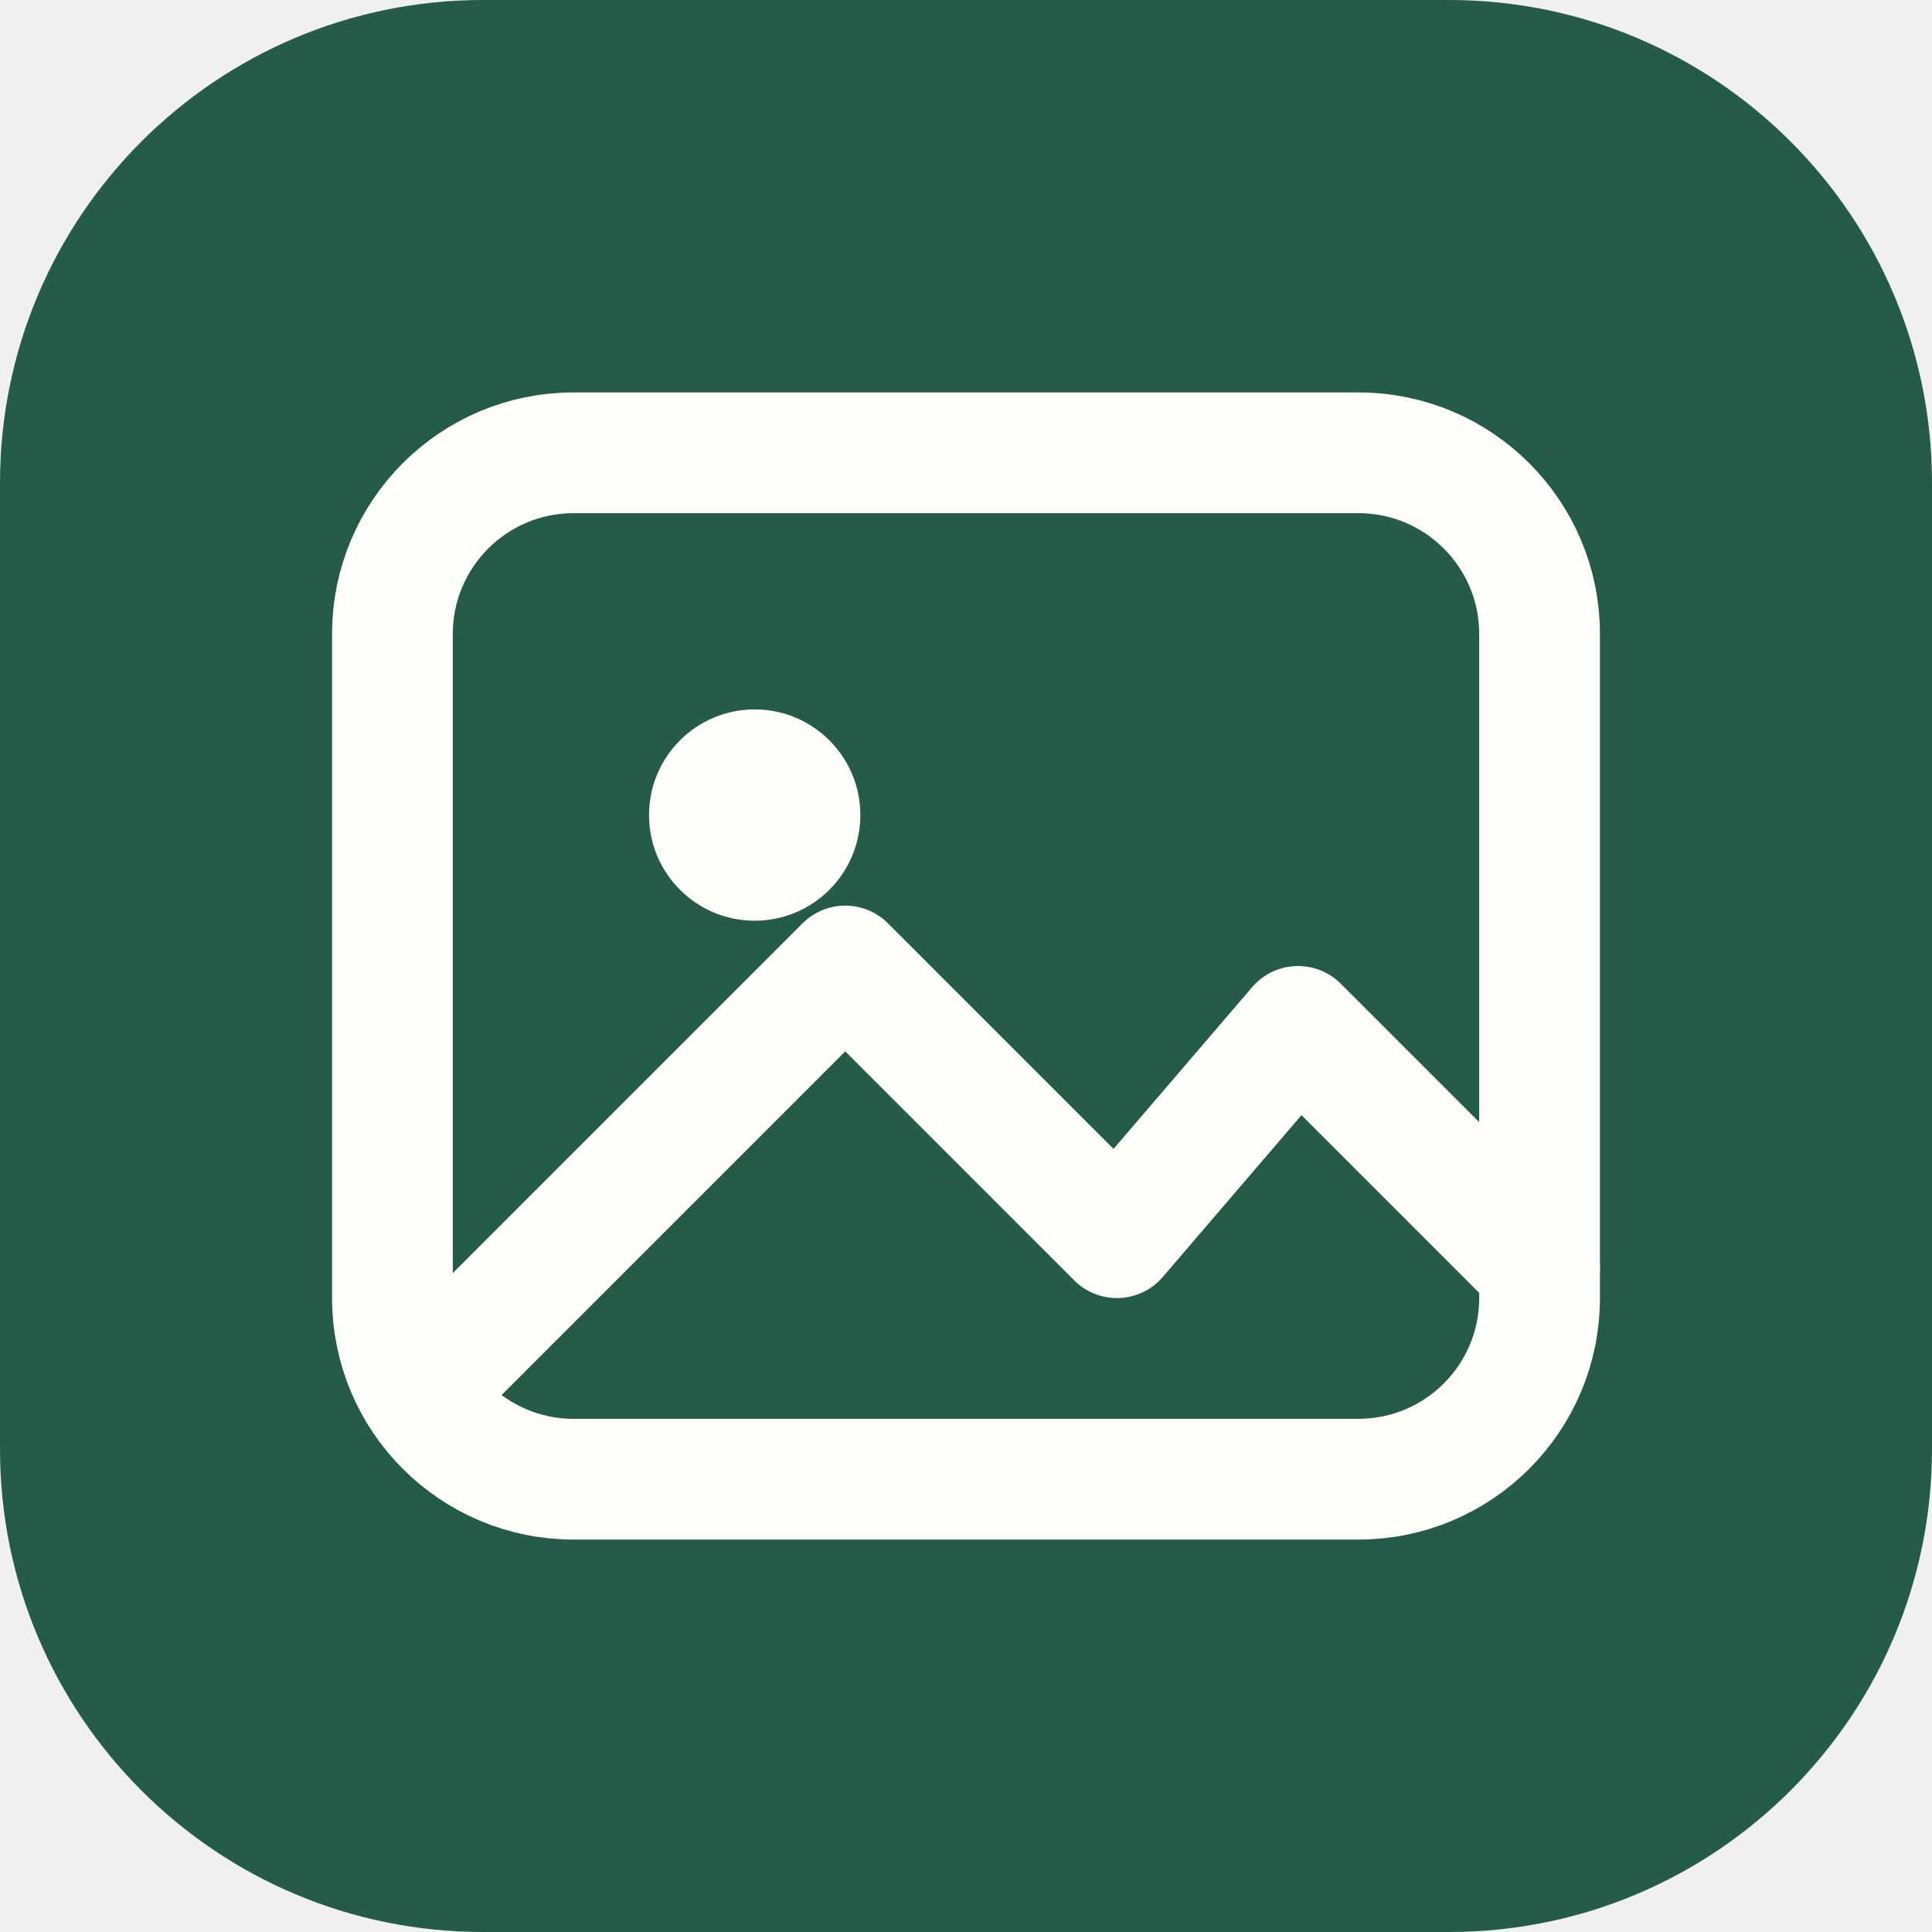
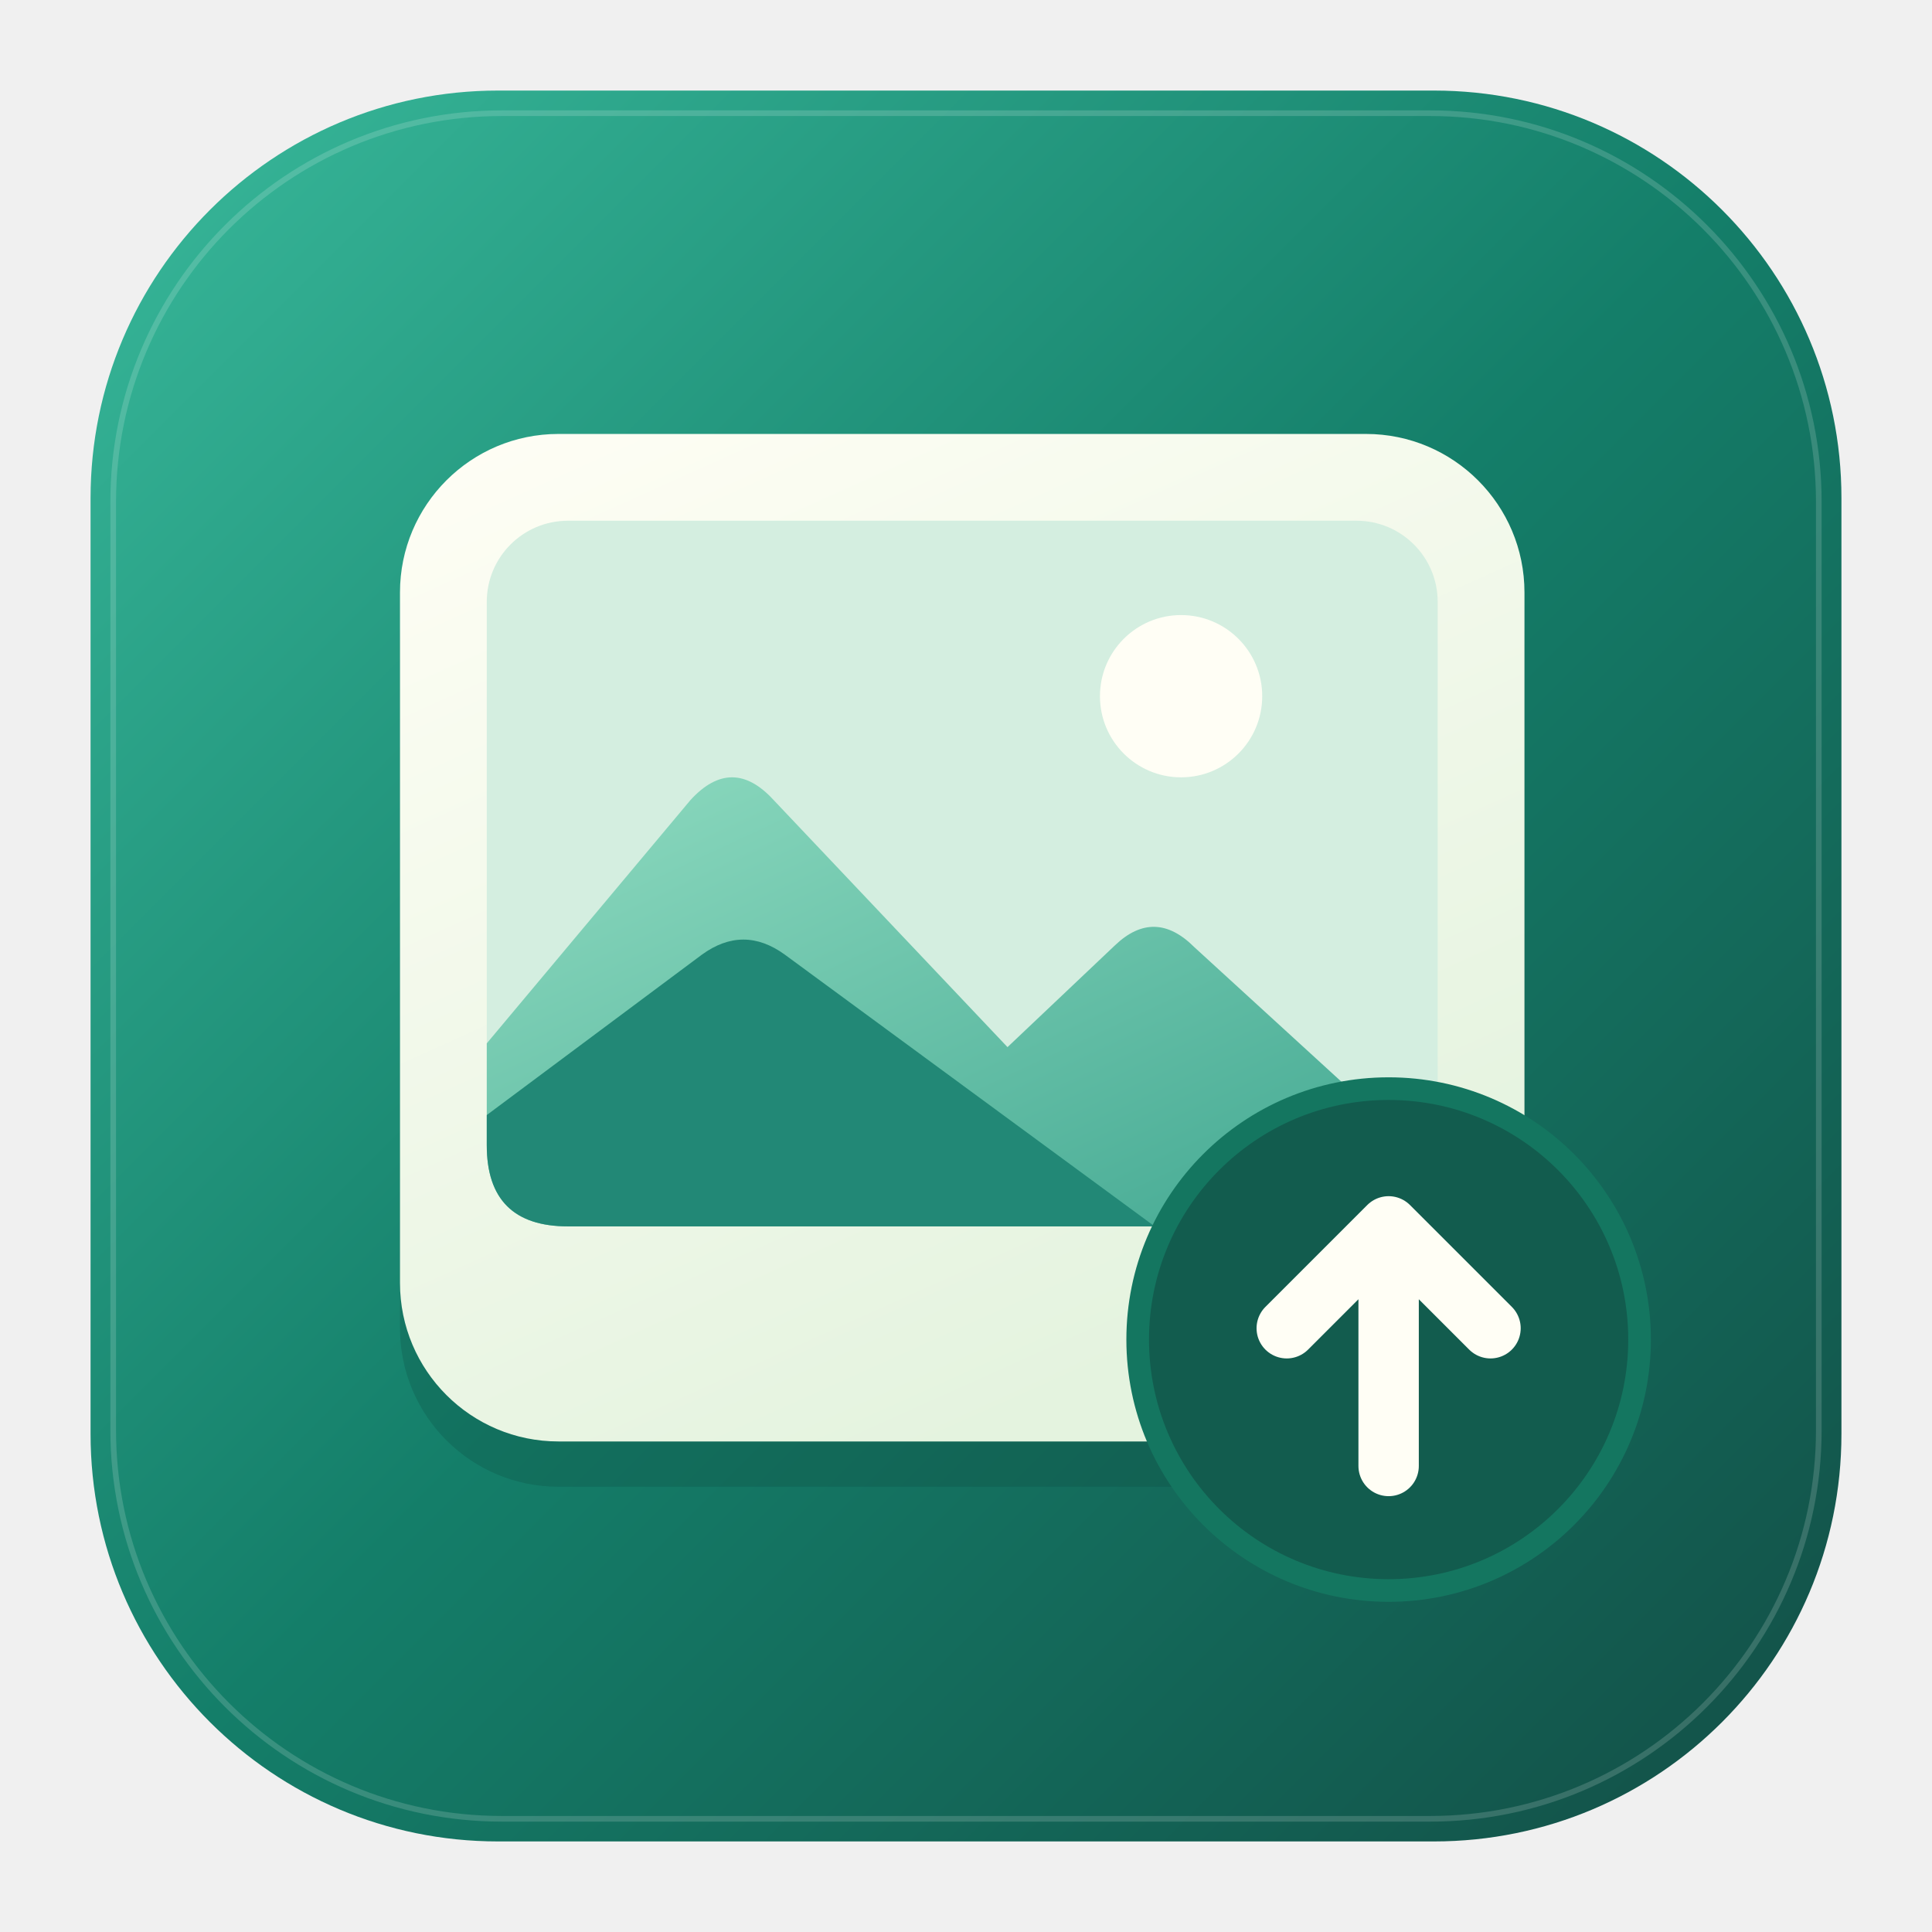
- <svg xmlns="http://www.w3.org/2000/svg" viewBox="0 0 64 64">
-   <rect width="64" height="64" rx="16" fill="#245b49" />
-   <rect x="13" y="15" width="38" height="34" rx="6" fill="none" stroke="#fffefb" stroke-width="4" />
-   <circle cx="25" cy="27" r="3.5" fill="#fffefb" />
-   <path d="M15 45 28 32l9 9 6-7 8 8" fill="none" stroke="#fffefb" stroke-width="4" stroke-linecap="round" stroke-linejoin="round" />
+ <svg xmlns="http://www.w3.org/2000/svg" width="1024" height="1024" viewBox="0 0 1024 1024">
+   <defs>
+     <linearGradient id="bg" x1="0" y1="0" x2="1" y2="1">
+       <stop stop-color="#39b99b" />
+       <stop offset=".5" stop-color="#147e69" />
+       <stop offset="1" stop-color="#134e46" />
+     </linearGradient>
+     <linearGradient id="paper" x2=".5" y2="1">
+       <stop stop-color="#fffef5" />
+       <stop offset="1" stop-color="#e4f3df" />
+     </linearGradient>
+     <linearGradient id="land" x2="1" y2="1">
+       <stop stop-color="#8fdbc0" />
+       <stop offset="1" stop-color="#41a791" />
+     </linearGradient>
+   </defs>
+   <rect x="48" y="48" width="928" height="928" rx="216" fill="url(#bg)" />
+   <rect x="60" y="60" width="904" height="904" rx="206" fill="none" stroke="#fff" stroke-opacity=".16" stroke-width="3" />
+   <rect x="212" y="254" width="596" height="534" rx="84" fill="#073f38" opacity=".22" />
+   <rect x="212" y="230" width="596" height="534" rx="84" fill="url(#paper)" />
+   <rect x="258" y="276" width="504" height="374" rx="43" fill="#d4eee0" />
+   <circle cx="626" cy="369" r="43" fill="#fffef5" />
+   <path d="M258 553L366 424Q388 400 410 424L534 555L591 501Q612 481 633 502L762 620V607Q762 650 719 650H301Q258 650 258 607Z" fill="url(#land)" />
+   <path d="M258 591L372 506Q394 490 416 506L612 650H301Q258 650 258 607Z" fill="#228876" />
+   <circle cx="736" cy="710" r="133" fill="#125c4e" stroke="#147660" stroke-width="12" />
+   <path d="M736 777V650 M682 704L736 650L790 704" fill="none" stroke="#fffef5" stroke-width="32" stroke-linecap="round" stroke-linejoin="round" />
</svg>
